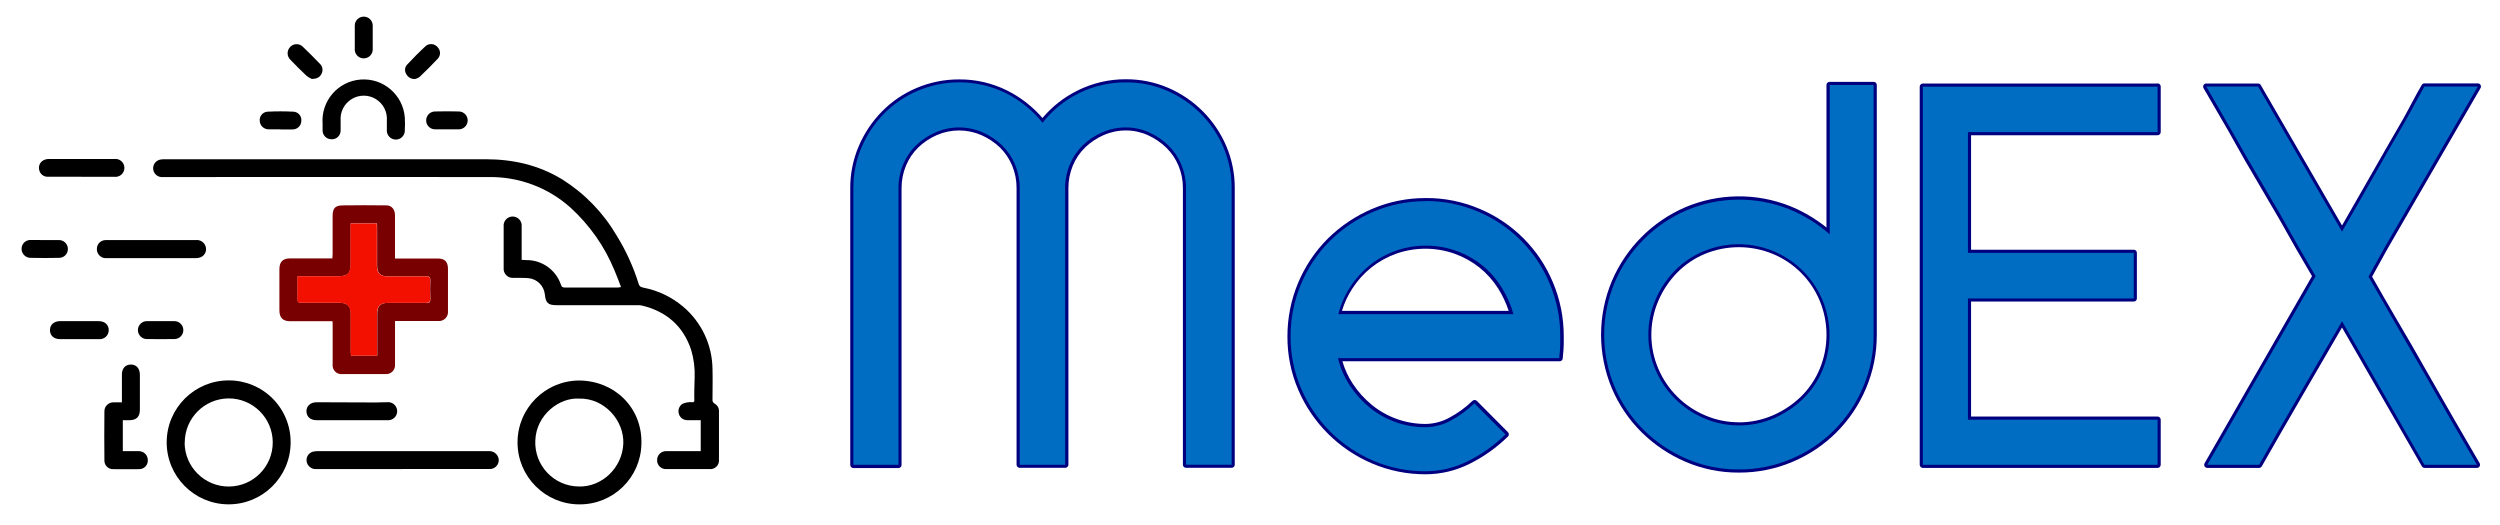
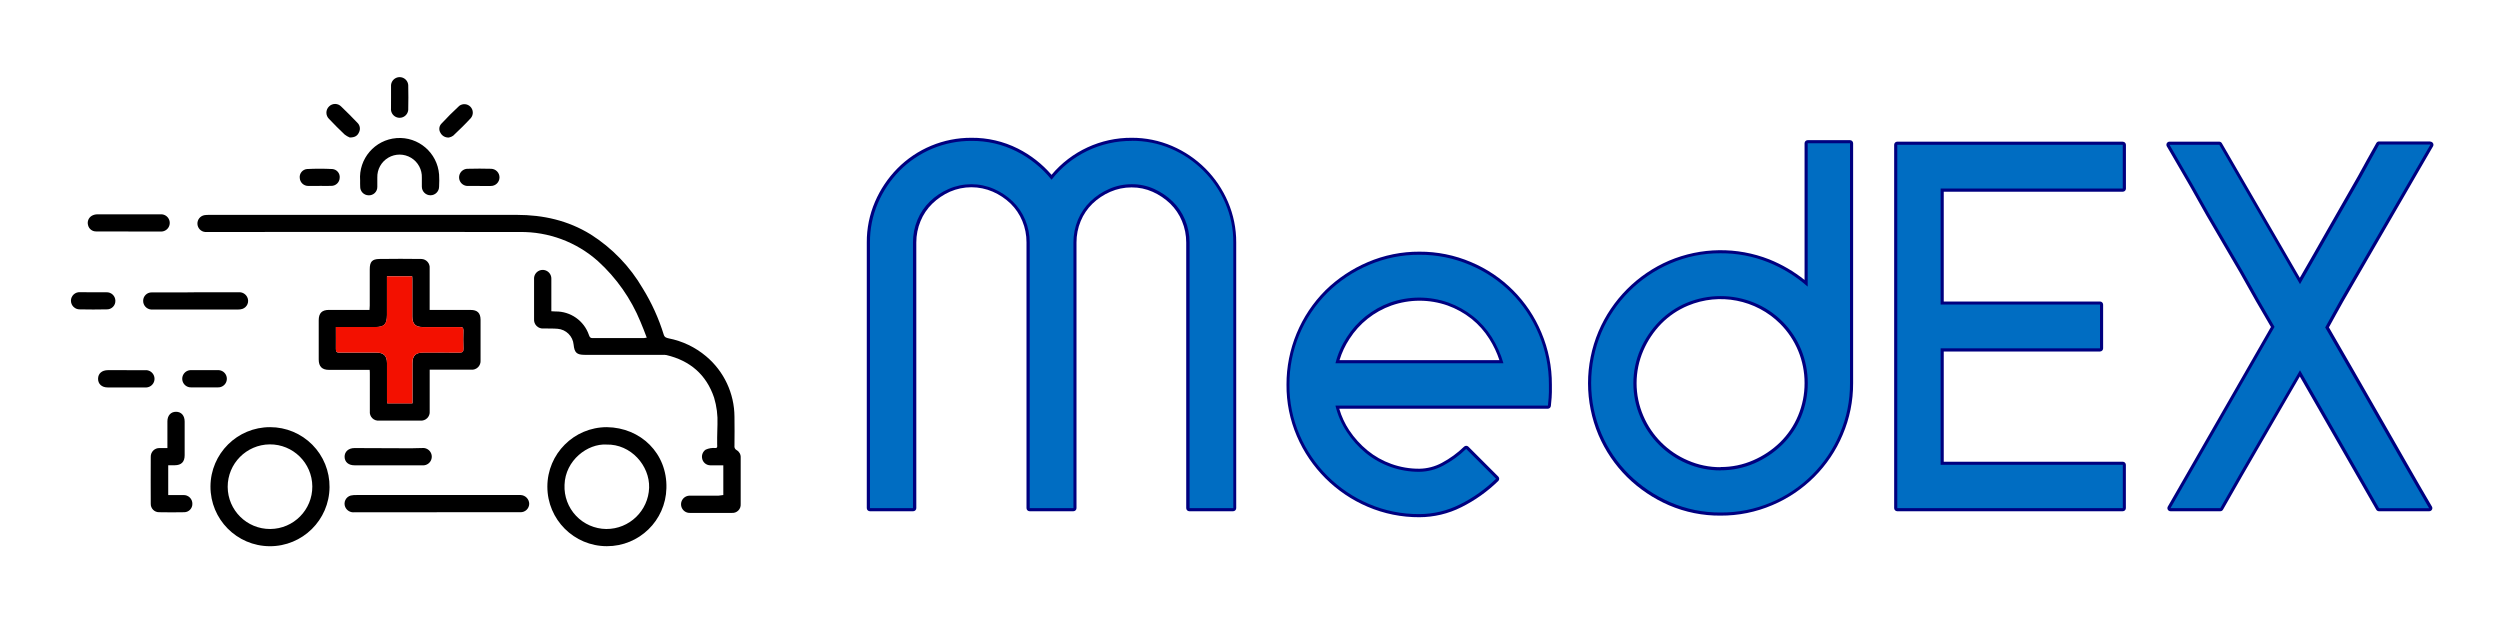
- <svg xmlns="http://www.w3.org/2000/svg" viewBox="0 0 800 168">
+ <svg xmlns="http://www.w3.org/2000/svg" viewBox="0 0 800 200.15">
  <defs>
-     <style>.cls-1{fill:#780000;}.cls-2{fill:#f31000;}.cls-3{fill:#006dc2;}.cls-4{fill:#00007f;}</style>
+     <style>.cls-1{fill:#f31000;}.cls-2{fill:#006dc2;}.cls-3{fill:#00007f;}</style>
  </defs>
  <g id="vehicle">
-     <path d="M224.23,144.36v-9.9c-1.47,0-2.91,0-4.36,0a2.78,2.78,0,0,1-2.72-2.42,2.85,2.85,0,0,1,1.19-2.79,6.42,6.42,0,0,1,3.27-.54c.78,0,.56-.71.56-1.24q0-1.09,0-2.19c0-1.5.1-3,.12-4.49a27.32,27.32,0,0,0-1.13-8.86c-2.59-7.7-8-12.33-15.88-14.19a6.48,6.48,0,0,0-1.46-.08H178.07c-2.65,0-3.44-.73-3.71-3.4A5.85,5.85,0,0,0,169,89c-1.54-.12-3.09-.06-4.64-.09a2.9,2.9,0,0,1-3.19-3.18q0-6.65,0-13.31a2.89,2.89,0,1,1,5.76,0c0,3.09,0,6.18,0,9.28v1.45c.53,0,1,.07,1.4.08A11.57,11.57,0,0,1,179.46,91c.21.56.35,1,1.13,1,5.74,0,11.48,0,17.22,0a8,8,0,0,0,.92-.14c-.71-1.84-1.33-3.58-2.07-5.28a55.9,55.9,0,0,0-14.19-20.22,38.3,38.3,0,0,0-26.06-9.7q-51.68-.06-103.35,0a14.17,14.17,0,0,1-1.46,0,2.83,2.83,0,0,1-.24-5.61,8.88,8.88,0,0,1,1.46-.09q51.31,0,102.61,0c8.79,0,17,1.87,24.57,6.5a52.76,52.76,0,0,1,17.38,18,67.24,67.24,0,0,1,7,15.4c.27.91.9,1.06,1.61,1.21a27.79,27.79,0,0,1,12.54,6A26.45,26.45,0,0,1,228,118.07c.09,3.21,0,6.43,0,9.65a1.42,1.42,0,0,0,.74,1.49,2.63,2.63,0,0,1,1.33,2.45c0,5.17,0,10.34,0,15.51a2.75,2.75,0,0,1-3,2.94q-6.9,0-13.8,0a2.81,2.81,0,0,1-3-2.87,2.84,2.84,0,0,1,3-2.87c3.13,0,6.27,0,9.4,0Z" />
-     <path class="cls-1" d="M143.35,86c0,4.52,0,9,0,13.55a2.89,2.89,0,0,1-3.2,3.17H126.41v3c0,3.63,0,7.26,0,10.88a2.86,2.86,0,0,1-3.11,3.11q-6.84,0-13.69,0a2.82,2.82,0,0,1-3.16-3.15c0-4.12,0-8.22,0-12.34,0-.44,0-.86-.06-1.43H92.84c-2.33,0-3.43-1.13-3.43-3.46V86.14c0-2.35,1.08-3.45,3.41-3.45,4,0,8,0,12,0h1.54c0-.58.08-1,.08-1.43q0-6.08,0-12.1c0-2.5.76-3.4,3.2-3.44,4.7-.07,9.37-.06,14.05,0,1.62,0,2.71,1.32,2.71,3.15q0,6.11,0,12.22v1.64h1.66c4,0,8,0,12,0C142.28,82.69,143.33,83.72,143.35,86Zm-7,11c1.11,0,1.39-.34,1.36-1.39-.08-2-.08-4,0-6,0-1-.33-1.17-1.21-1.17-4.12,0-8.22,0-12.34,0-2.47,0-3.48-1-3.48-3.51,0-4,0-8,0-12,0-.48,0-.94-.05-1.44h-8.4V84.39c0,3.09-.9,4-4,4h-13c0,2.44,0,4.89,0,7.35,0,.91.29,1.16,1.18,1.16,4.1,0,8.23,0,12.33,0,2.42,0,3.51,1.09,3.51,3.5v12.09c0,.42.06.86.08,1.32h8.39V100.43c0-2.5,1-3.53,3.57-3.53C128.24,96.9,132.28,96.87,136.31,96.92Z" />
-     <path class="cls-2" d="M137.67,95.53c0,1-.25,1.41-1.36,1.39-4,0-8.07,0-12.1,0-2.54,0-3.57,1-3.57,3.53v13.38h-8.39c0-.46-.08-.9-.08-1.32V100.4c0-2.41-1.09-3.5-3.51-3.5-4.1,0-8.23,0-12.33,0-.89,0-1.2-.25-1.18-1.16.06-2.46,0-4.91,0-7.35h13c3.07,0,4-.93,4-4V71.5h8.4c0,.5.05,1,.05,1.44,0,4,0,8,0,12,0,2.46,1,3.49,3.48,3.51,4.12,0,8.22,0,12.34,0,.88,0,1.24.21,1.21,1.17C137.59,91.54,137.59,93.54,137.67,95.53Z" />
-     <path d="M185.43,161.4a19.82,19.82,0,1,1,0-39.64c11.28.14,20.18,8.73,19.82,20.34A19.72,19.72,0,0,1,185.43,161.4Zm-.13-33.85c-6.27-.39-13.72,5.16-14,13.42a14.06,14.06,0,0,0,13.87,14.71c7.51.23,14-6.07,14.29-13.75C199.74,134.59,193.41,127.33,185.3,127.55Z" />
-     <path d="M93,141.73a19.83,19.83,0,1,1-19.76-20A19.73,19.73,0,0,1,93,141.73Zm-33.92-.07a14.1,14.1,0,1,0,14-14.17A14.13,14.13,0,0,0,59.12,141.66Z" />
-     <path d="M128.77,150.11q-13.74,0-27.47,0a3,3,0,0,1-3-1.79,2.81,2.81,0,0,1,1.84-3.79,7.83,7.83,0,0,1,1.94-.17h53.84c.28,0,.57,0,.85,0a3,3,0,0,1,2.84,2.95,2.87,2.87,0,0,1-3,2.78c-3.42,0-6.84,0-10.25,0H128.77Z" />
-     <path d="M39.3,144.37c1.7,0,3.36,0,5,0a2.86,2.86,0,0,1,3,3,2.74,2.74,0,0,1-2.7,2.76c-2.8.06-5.61,0-8.42,0a2.72,2.72,0,0,1-2.77-2.83c-.06-5.21-.05-10.42,0-15.62a2.85,2.85,0,0,1,3-2.93c.8,0,1.61,0,2.6,0V127.3c0-2.49,0-5,0-7.45,0-2,1.14-3.21,2.9-3.2s2.84,1.28,2.85,3.25c0,3.75,0,7.49,0,11.24,0,2.21-1.1,3.3-3.29,3.32H39.3Z" />
-     <path d="M103.23,39.61a13.19,13.19,0,1,1,26.31-2c.09,1.34.07,2.69,0,4a2.88,2.88,0,1,1-5.75,0c0-1,0-2,0-2.93A7.42,7.42,0,1,0,109,38.6c0,1.06,0,2.12,0,3.18A2.77,2.77,0,0,1,106,44.56a2.81,2.81,0,0,1-2.77-3C103.21,40.92,103.23,40.23,103.23,39.61Z" />
-     <path d="M48.43,76.82c4.76,0,9.52,0,14.27,0a2.92,2.92,0,0,1,2.91,1.59,2.8,2.8,0,0,1-1.63,4,5,5,0,0,1-1.44.2q-14,0-27.94,0c-.32,0-.65,0-1,0A2.88,2.88,0,0,1,31,79.59a2.8,2.8,0,0,1,2.84-2.76c3.58,0,7.16,0,10.74,0Z" />
-     <path d="M112.59,134.47H101.36c-2,0-3.26-1.1-3.3-2.81s1.27-2.95,3.3-2.94c6.3,0,12.6.05,18.9.07,1.22,0,2.44-.1,3.65-.08a2.89,2.89,0,1,1,0,5.75C120.15,134.48,116.37,134.47,112.59,134.47Z" />
-     <path d="M26,56.56c-3.58,0-7.16,0-10.73,0a2.69,2.69,0,0,1-2.69-2.06,2.73,2.73,0,0,1,1.23-3.16,3.89,3.89,0,0,1,1.73-.47q10.54,0,21.1,0a2.87,2.87,0,1,1,0,5.71c-3.54,0-7.07,0-10.61,0Z" />
-     <path d="M25.5,102.77h6.11c1.94,0,3.21,1.18,3.19,2.92a2.88,2.88,0,0,1-3.16,2.83q-6.23,0-12.46,0c-2,0-3.22-1.2-3.19-2.93s1.29-2.82,3.29-2.83,4.15,0,6.22,0Z" />
-     <path d="M51.47,102.76c1.43,0,2.85,0,4.28,0a2.87,2.87,0,1,1,.09,5.74c-3,.06-6,0-8.92,0a2.87,2.87,0,1,1,.16-5.74c1.46,0,2.93,0,4.39,0Z" />
-     <path d="M14.32,76.82c1.47,0,2.93,0,4.4,0a2.85,2.85,0,0,1,3,2.75,2.81,2.81,0,0,1-2.92,2.94c-3,.07-5.94.07-8.9,0a2.88,2.88,0,0,1-3-2.9,2.83,2.83,0,0,1,3-2.82C11.4,76.8,12.86,76.82,14.32,76.82Z" />
-     <path d="M113.53,11.84c0-1.22,0-2.43,0-3.65a2.87,2.87,0,1,1,5.74,0c0,2.47,0,4.95,0,7.42a2.88,2.88,0,1,1-5.74-.09C113.51,14.28,113.53,13.06,113.53,11.84Z" />
-     <path d="M99.78,25.26a6.92,6.92,0,0,1-1.69-1c-1.77-1.66-3.48-3.39-5.17-5.14a2.89,2.89,0,0,1,0-4.16,2.82,2.82,0,0,1,4.05.06c1.85,1.76,3.65,3.58,5.42,5.42a2.68,2.68,0,0,1,.51,3.16C102.35,24.7,101.45,25.24,99.78,25.26Z" />
-     <path d="M143.07,41.39c-1.26,0-2.52,0-3.78,0a2.86,2.86,0,1,1-.12-5.72c2.56-.07,5.13-.07,7.69,0a2.86,2.86,0,1,1-.12,5.72c-1.22,0-2.44,0-3.67,0Z" />
-     <path d="M89.73,41.39c-1.26,0-2.52,0-3.78,0a2.83,2.83,0,0,1-2.83-2.65,2.68,2.68,0,0,1,2.44-3c2.79-.14,5.61-.15,8.41,0a2.67,2.67,0,0,1,2.45,3,2.77,2.77,0,0,1-2.78,2.68c-1.3,0-2.61,0-3.91,0Z" />
-     <path d="M132.84,25.27A2.92,2.92,0,0,1,130,23.7a2.48,2.48,0,0,1,.26-3c1.93-2.07,3.93-4.1,6-6a2.68,2.68,0,0,1,3.74.36,2.66,2.66,0,0,1,.15,3.66c-1.9,2.05-3.91,4-5.93,5.94A3.73,3.73,0,0,1,132.84,25.27Z" />
+     <path d="M231.46,158.41V148.9c-1.4,0-2.79,0-4.18,0a2.68,2.68,0,0,1-2.62-2.33,2.74,2.74,0,0,1,1.15-2.68,6.13,6.13,0,0,1,3.14-.52c.75,0,.54-.67.54-1.19,0-.7,0-1.4,0-2.1,0-1.44.09-2.88.1-4.31a25.82,25.82,0,0,0-1.08-8.52c-2.49-7.39-7.71-11.84-15.25-13.63a6.54,6.54,0,0,0-1.4-.07H187.13c-2.56,0-3.31-.69-3.57-3.25a5.6,5.6,0,0,0-5.14-5.09c-1.48-.12-3-.07-4.45-.1a2.79,2.79,0,0,1-3.07-3q0-6.39,0-12.78a2.77,2.77,0,1,1,5.53-.05c0,3,0,6,0,8.92v1.4c.5,0,.92.06,1.33.07a11.13,11.13,0,0,1,10.69,7.51c.2.53.34,1,1.08,1,5.52,0,11,0,16.55,0a6.86,6.86,0,0,0,.88-.13c-.69-1.77-1.28-3.44-2-5.07a53.77,53.77,0,0,0-13.62-19.42,36.85,36.85,0,0,0-25-9.32q-49.64-.06-99.27,0c-.47,0-.94,0-1.41,0a2.72,2.72,0,0,1-.23-5.39,9.4,9.4,0,0,1,1.4-.09q49.29,0,98.57,0c8.44,0,16.37,1.79,23.6,6.24a50.64,50.64,0,0,1,16.69,17.31,64,64,0,0,1,6.71,14.79c.27.88.87,1,1.55,1.17a26.51,26.51,0,0,1,12,5.74,25.42,25.42,0,0,1,9.08,19.34c.08,3.09,0,6.18,0,9.27a1.34,1.34,0,0,0,.71,1.43,2.55,2.55,0,0,1,1.28,2.36c0,5,0,9.93,0,14.9a2.64,2.64,0,0,1-2.9,2.82q-6.63,0-13.26,0a2.76,2.76,0,1,1,0-5.51c3,0,6,0,9,0Z" />
+     <path d="M153.78,102.3c0,4.34,0,8.69,0,13a2.78,2.78,0,0,1-3.08,3H137.5v2.84c0,3.48,0,7,0,10.45a2.74,2.74,0,0,1-3,3H121.35a2.71,2.71,0,0,1-3-3c0-4,0-7.9,0-11.86,0-.42,0-.82-.06-1.37h-13c-2.24,0-3.3-1.08-3.3-3.32V102.48c0-2.25,1-3.31,3.28-3.31,3.83,0,7.66,0,11.49,0h1.48c0-.55.08-1,.08-1.38,0-3.89,0-7.75,0-11.62,0-2.4.73-3.26,3.08-3.3,4.51-.07,9-.06,13.49,0a2.73,2.73,0,0,1,2.6,3c0,3.9,0,7.82,0,11.73v1.58h1.59c3.83,0,7.66,0,11.5,0C152.75,99.17,153.76,100.16,153.78,102.3ZM147,112.84c1.06,0,1.34-.33,1.3-1.34-.07-1.9-.07-3.83,0-5.74,0-.91-.31-1.11-1.15-1.11-4,0-7.9,0-11.86,0-2.37,0-3.34-1-3.34-3.37,0-3.83,0-7.66,0-11.49,0-.46,0-.9-.05-1.38h-8.07V100.8c0,3-.86,3.86-3.81,3.86H107.49c0,2.35,0,4.7,0,7.06,0,.88.28,1.12,1.14,1.12,3.94,0,7.9,0,11.84,0,2.33,0,3.37,1.05,3.37,3.36V127.8c0,.4.06.82.08,1.26H132V116.21c0-2.4,1-3.39,3.43-3.39C139.26,112.82,143.14,112.78,147,112.84Z" />
+     <path class="cls-1" d="M148.31,111.5c0,1-.24,1.36-1.3,1.34-3.87-.06-7.75,0-11.62,0-2.44,0-3.43,1-3.43,3.39v12.85H123.9c0-.44-.08-.86-.08-1.26V116.18c0-2.31-1-3.36-3.37-3.36-3.94,0-7.9,0-11.84,0-.86,0-1.16-.24-1.14-1.12.06-2.36,0-4.71,0-7.06H120c2.95,0,3.81-.89,3.81-3.86V88.42h8.07c0,.48.05.92.05,1.38,0,3.83,0,7.66,0,11.49,0,2.37,1,3.36,3.34,3.37,4,0,7.9,0,11.86,0,.84,0,1.19.2,1.15,1.11C148.24,107.67,148.24,109.6,148.31,111.5Z" />
+     <path d="M194.2,174.78a19,19,0,1,1,0-38.09c10.84.14,19.38,8.4,19.05,19.55A19,19,0,0,1,194.2,174.78Zm-.13-32.52c-6-.37-13.18,5-13.42,12.89A13.51,13.51,0,0,0,194,169.28a13.67,13.67,0,0,0,13.72-13.21C207.94,149,201.86,142.05,194.07,142.26Z" />
+     <path d="M105.45,155.88a19.05,19.05,0,1,1-19-19.19A19,19,0,0,1,105.45,155.88Zm-32.59-.07A13.54,13.54,0,1,0,86.29,142.2,13.58,13.58,0,0,0,72.86,155.81Z" />
+     <path d="M139.76,163.93q-13.18,0-26.38,0a2.85,2.85,0,0,1-2.92-1.72,2.7,2.7,0,0,1,1.77-3.64,7.67,7.67,0,0,1,1.86-.16h51.72c.27,0,.54,0,.82,0a2.86,2.86,0,0,1,2.72,2.83,2.74,2.74,0,0,1-2.85,2.67c-3.28,0-6.56,0-9.85,0H139.76Z" />
+     <path d="M53.83,158.42c1.63,0,3.22,0,4.81,0a2.76,2.76,0,0,1,2.92,2.84A2.63,2.63,0,0,1,59,163.91q-4,.08-8.09,0a2.63,2.63,0,0,1-2.67-2.72c-.05-5,0-10,0-15a2.73,2.73,0,0,1,2.84-2.81c.77,0,1.55,0,2.49,0V142c0-2.39,0-4.77,0-7.16,0-1.89,1.1-3.08,2.78-3.07s2.74,1.23,2.74,3.13c0,3.59,0,7.19,0,10.78,0,2.13-1.06,3.18-3.16,3.2H53.83Z" />
+     <path d="M115.24,57.79a12.67,12.67,0,1,1,25.27-1.93c.08,1.28.07,2.58,0,3.87a2.76,2.76,0,1,1-5.52,0c0-.94,0-1.88,0-2.82a7.13,7.13,0,1,0-14.25-.09c0,1,0,2,0,3a2.66,2.66,0,0,1-2.81,2.68,2.72,2.72,0,0,1-2.67-2.84C115.22,59.05,115.24,58.38,115.24,57.79Z" />
+     <path d="M62.6,93.53c4.57,0,9.14,0,13.71,0a2.8,2.8,0,0,1,2.79,1.53,2.69,2.69,0,0,1-1.57,3.8,4.6,4.6,0,0,1-1.38.19H49.31c-.31,0-.62,0-.93,0a2.77,2.77,0,0,1-2.57-2.83,2.69,2.69,0,0,1,2.73-2.65c3.43,0,6.87,0,10.31,0Z" />
+     <path d="M124.22,148.9H113.44c-1.91,0-3.13-1.05-3.17-2.69s1.22-2.83,3.17-2.83c6,0,12.11.05,18.16.07,1.17,0,2.34-.09,3.5-.08a2.78,2.78,0,1,1,0,5.53Z" />
+     <path d="M41.07,74.06c-3.44,0-6.87,0-10.31,0a2.59,2.59,0,0,1-2.58-2,2.64,2.64,0,0,1,1.18-3A3.58,3.58,0,0,1,31,68.59q10.14,0,20.27,0a2.76,2.76,0,1,1,0,5.49c-3.4,0-6.79,0-10.19,0Z" />
+     <path d="M40.58,118.46h5.86a2.77,2.77,0,1,1,0,5.52q-6,0-12,0c-1.89,0-3.09-1.15-3.06-2.81s1.24-2.71,3.15-2.72,4,0,6,0Z" />
+     <path d="M65.52,118.45c1.37,0,2.74,0,4.11,0a2.76,2.76,0,1,1,.08,5.51c-2.85,0-5.71,0-8.56,0a2.76,2.76,0,1,1,.15-5.51c1.4,0,2.81,0,4.22,0Z" />
+     <path d="M29.84,93.53c1.4,0,2.81,0,4.22,0a2.74,2.74,0,0,1,2.86,2.65A2.69,2.69,0,0,1,34.12,99c-2.85.06-5.71.06-8.56,0a2.78,2.78,0,0,1-2.86-2.79,2.74,2.74,0,0,1,2.92-2.71C27,93.51,28.43,93.53,29.84,93.53Z" />
+     <path d="M125.13,31.11c0-1.17,0-2.34,0-3.5a2.76,2.76,0,1,1,5.51,0q.08,3.56,0,7.13a2.77,2.77,0,1,1-5.52-.09C125.11,33.45,125.13,32.28,125.13,31.11Z" />
+     <path d="M111.92,44a6.92,6.92,0,0,1-1.62-.94c-1.7-1.6-3.35-3.26-5-5a2.77,2.77,0,0,1,0-4,2.72,2.72,0,0,1,3.9.05q2.66,2.55,5.2,5.21a2.58,2.58,0,0,1,.49,3C114.39,43.47,113.53,44,111.92,44Z" />
+     <path d="M153.51,59.5c-1.21,0-2.43,0-3.64,0a2.75,2.75,0,1,1-.11-5.49c2.46-.07,4.93-.07,7.39,0a2.75,2.75,0,1,1-.12,5.5c-1.17,0-2.35,0-3.52,0Z" />
+     <path d="M102.27,59.5c-1.21,0-2.43,0-3.64,0a2.71,2.71,0,0,1-2.71-2.55,2.57,2.57,0,0,1,2.34-2.86c2.69-.14,5.39-.14,8.08,0a2.57,2.57,0,0,1,2.36,2.85A2.66,2.66,0,0,1,106,59.48c-1.25.05-2.5,0-3.75,0Z" />
+     <path d="M143.68,44a2.8,2.8,0,0,1-2.74-1.51,2.38,2.38,0,0,1,.25-2.85c1.86-2,3.77-3.93,5.78-5.77a2.71,2.71,0,0,1,3.74,3.86c-1.82,2-3.75,3.85-5.7,5.7A3.44,3.44,0,0,1,143.68,44Z" />
  </g>
  <g id="text">
-     <path class="cls-3" d="M379.53,149.23a.5.5,0,0,1-.5-.5V60.18a19,19,0,0,0-1.45-7.35,18.06,18.06,0,0,0-4-6,21.29,21.29,0,0,0-6-4,17.53,17.53,0,0,0-7.26-1.53A18,18,0,0,0,353,42.82a20.64,20.64,0,0,0-6.07,4,17.83,17.83,0,0,0-4,6,18.87,18.87,0,0,0-1.46,7.35v88.55a.5.5,0,0,1-.5.5H326.3a.51.51,0,0,1-.5-.5V60.18a19,19,0,0,0-1.45-7.35,18,18,0,0,0-4-6,20.91,20.91,0,0,0-6.08-4,18.32,18.32,0,0,0-14.68,0,20.64,20.64,0,0,0-6.07,4,17.69,17.69,0,0,0-4,6A18.87,18.87,0,0,0,288,60.18v88.55a.5.5,0,0,1-.5.5H273.08a.5.5,0,0,1-.5-.5V60.18a33.28,33.28,0,0,1,2.69-13.3A35.51,35.51,0,0,1,282.59,36a34.42,34.42,0,0,1,39.54-6.57,35.92,35.92,0,0,1,11.46,9.1,34.13,34.13,0,0,1,26.7-12.63,33.32,33.32,0,0,1,13.3,2.69,35,35,0,0,1,18.34,18.33,33.49,33.49,0,0,1,2.69,13.3v88.55a.5.5,0,0,1-.5.5Z" />
-     <path class="cls-4" d="M360.29,26.36A32.6,32.6,0,0,1,373.39,29a34.47,34.47,0,0,1,18.08,18.07,32.81,32.81,0,0,1,2.65,13.1v88.55H379.53V60.18A19.43,19.43,0,0,0,378,52.64a18.36,18.36,0,0,0-4.15-6.14,21.5,21.5,0,0,0-6.13-4.14,17.94,17.94,0,0,0-7.47-1.58,18.47,18.47,0,0,0-7.54,1.58,21.13,21.13,0,0,0-6.22,4.14,18.19,18.19,0,0,0-4.14,6.14,19.26,19.26,0,0,0-1.5,7.54v88.55H326.3V60.18a19.43,19.43,0,0,0-1.49-7.54,18.21,18.21,0,0,0-4.15-6.14,21.08,21.08,0,0,0-6.21-4.14,18.8,18.8,0,0,0-15.09,0,21.13,21.13,0,0,0-6.22,4.14A18.36,18.36,0,0,0,289,52.64a19.43,19.43,0,0,0-1.49,7.54v88.55H273.08V60.18a32.63,32.63,0,0,1,2.65-13.1,35,35,0,0,1,7.21-10.77,33.93,33.93,0,0,1,39-6.47,35.4,35.4,0,0,1,11.69,9.45,33.61,33.61,0,0,1,26.69-12.93m0-1A34.25,34.25,0,0,0,344.76,29a34.63,34.63,0,0,0-11.17,8.76A36.68,36.68,0,0,0,322.36,29a33.94,33.94,0,0,0-15.46-3.59,34.48,34.48,0,0,0-13.57,2.73,34.11,34.11,0,0,0-11.1,7.52,36.1,36.1,0,0,0-7.42,11.08,33.81,33.81,0,0,0-2.73,13.49v88.55a1,1,0,0,0,1,1H287.5a1,1,0,0,0,1-1V60.18A18.39,18.39,0,0,1,289.92,53a17.23,17.23,0,0,1,3.92-5.81,20.18,20.18,0,0,1,5.92-3.95,17.85,17.85,0,0,1,14.28,0A20.36,20.36,0,0,1,320,47.22,17.53,17.53,0,0,1,323.89,53a18.38,18.38,0,0,1,1.41,7.15v88.55a1,1,0,0,0,1,1h14.59a1,1,0,0,0,1-1V60.18A18.39,18.39,0,0,1,343.31,53a17.28,17.28,0,0,1,3.92-5.81,20.31,20.31,0,0,1,5.92-3.95,17.54,17.54,0,0,1,7.14-1.49,16.88,16.88,0,0,1,7,1.49,20.69,20.69,0,0,1,5.86,3.95A17.35,17.35,0,0,1,377.11,53a18.39,18.39,0,0,1,1.42,7.15v88.55a1,1,0,0,0,1,1h14.59a1,1,0,0,0,1-1V60.18a33.88,33.88,0,0,0-2.73-13.49,35.43,35.43,0,0,0-18.6-18.6,34,34,0,0,0-13.5-2.73Z" />
-     <path class="cls-3" d="M456.13,151.22a42.83,42.83,0,0,1-17-3.44,44.25,44.25,0,0,1-23.3-23.23,42,42,0,0,1-3.44-16.94,43.67,43.67,0,0,1,12.83-31,45.31,45.31,0,0,1,13.91-9.3,43.87,43.87,0,0,1,34.06,0A43.22,43.22,0,0,1,496.31,90.5a43.32,43.32,0,0,1,3.43,17.11v2.48c0,.91-.1,2.39-.33,4.53a.5.5,0,0,1-.5.45H428.75a26.72,26.72,0,0,0,3.59,8,31.22,31.22,0,0,0,6.2,6.86,27.48,27.48,0,0,0,8.06,4.55,27.86,27.86,0,0,0,9.53,1.63,16.59,16.59,0,0,0,7.73-2,33.67,33.67,0,0,0,7.52-5.47.45.45,0,0,1,.34-.14.5.5,0,0,1,.35.14l9.95,10a.49.49,0,0,1,.15.36.51.51,0,0,1-.15.35,47.87,47.87,0,0,1-12.15,8.63A30.85,30.85,0,0,1,456.13,151.22ZM483.49,100A33.43,33.43,0,0,0,479.84,92a27.46,27.46,0,0,0-6.11-6.84,28.74,28.74,0,0,0-8.07-4.48,28.67,28.67,0,0,0-19.06,0A28.33,28.33,0,0,0,432.34,92a28.35,28.35,0,0,0-3.58,7.94Z" />
-     <path class="cls-4" d="M456.13,64.33A41.94,41.94,0,0,1,473,67.73a42.75,42.75,0,0,1,22.89,23,42.75,42.75,0,0,1,3.39,16.92v2.48c0,.89-.11,2.38-.33,4.48h-70.8a27.26,27.26,0,0,0,3.81,8.79,31.48,31.48,0,0,0,6.31,7,27.73,27.73,0,0,0,8.2,4.64,28.08,28.08,0,0,0,9.7,1.66,17,17,0,0,0,8-2.07,33.28,33.28,0,0,0,7.63-5.55l9.95,9.94a47.21,47.21,0,0,1-12,8.54,30.15,30.15,0,0,1-13.52,3.24,42.12,42.12,0,0,1-16.83-3.4,43.76,43.76,0,0,1-23-23,41.31,41.31,0,0,1-3.4-16.74,43.13,43.13,0,0,1,12.68-30.68,44.52,44.52,0,0,1,13.76-9.2,41.94,41.94,0,0,1,16.83-3.4m-28,36.15h56.05a33.61,33.61,0,0,0-3.9-8.71,27.88,27.88,0,0,0-6.22-7,28.72,28.72,0,0,0-8.21-4.56,29.17,29.17,0,0,0-19.4,0,28.66,28.66,0,0,0-8.2,4.56,29,29,0,0,0-6.31,7,28.53,28.53,0,0,0-3.81,8.71m28-37.15a43.19,43.19,0,0,0-17.22,3.48,45.63,45.63,0,0,0-14.07,9.41,44.12,44.12,0,0,0-13,31.39,42.56,42.56,0,0,0,3.48,17.14,44.72,44.72,0,0,0,23.57,23.49,43.19,43.19,0,0,0,17.22,3.48,31.36,31.36,0,0,0,14-3.34,48.3,48.3,0,0,0,12.27-8.72,1,1,0,0,0,.31-.71,1,1,0,0,0-.29-.71l-9.95-10a1,1,0,0,0-.71-.29,1,1,0,0,0-.69.27,32.56,32.56,0,0,1-7.4,5.39,16.15,16.15,0,0,1-7.5,2,27.11,27.11,0,0,1-17.27-6.07,30.44,30.44,0,0,1-6.1-6.75,26.2,26.2,0,0,1-3.35-7.23h69.5a1,1,0,0,0,1-.9c.22-2.15.33-3.65.33-4.58v-2.48a44,44,0,0,0-3.47-17.31,43.72,43.72,0,0,0-23.41-23.49,43.27,43.27,0,0,0-17.23-3.48ZM429.42,99.48a27.78,27.78,0,0,1,3.34-7.16,27.72,27.72,0,0,1,14-11.13,28.15,28.15,0,0,1,18.71,0,28.13,28.13,0,0,1,7.93,4.4,27.37,27.37,0,0,1,6,6.71,32.72,32.72,0,0,1,3.38,7.18Z" />
-     <path class="cls-3" d="M556.45,150.72a42.24,42.24,0,0,1-17-3.44A45.39,45.39,0,0,1,525.67,138a43.26,43.26,0,0,1-9.39-13.83,43.87,43.87,0,0,1,0-34.06A44.25,44.25,0,0,1,539.5,66.77a43.73,43.73,0,0,1,33-.42,46.18,46.18,0,0,1,12.5,7.5V27.19a.5.5,0,0,1,.5-.5h14.09a.5.5,0,0,1,.5.5v79.92a42.63,42.63,0,0,1-3.44,17,43.48,43.48,0,0,1-23.14,23.14A42.83,42.83,0,0,1,556.45,150.72Zm0-72.13a28.34,28.34,0,0,0-11.08,2.2,27.61,27.61,0,0,0-9,6.11A30.3,30.3,0,0,0,530.21,96a28,28,0,0,0,0,22.15,28.8,28.8,0,0,0,15.17,15.17,28,28,0,0,0,22.15,0,30.49,30.49,0,0,0,9.13-6.12,27.46,27.46,0,0,0,6.11-9,29,29,0,0,0,0-22.16,28.26,28.26,0,0,0-15.24-15.24A28.34,28.34,0,0,0,556.45,78.59Z" />
-     <path class="cls-4" d="M599.56,27.19v79.92a41.94,41.94,0,0,1-3.4,16.83,42.9,42.9,0,0,1-22.88,22.88,42.12,42.12,0,0,1-16.83,3.4,41.56,41.56,0,0,1-16.75-3.4,44.69,44.69,0,0,1-13.68-9.2,42.8,42.8,0,0,1-9.28-13.68,43.35,43.35,0,0,1,0-33.66,43.76,43.76,0,0,1,23-23,43.2,43.2,0,0,1,32.59-.41,45.64,45.64,0,0,1,13.18,8.12V27.19h14.09M556.45,136.13a27.82,27.82,0,0,0,11.28-2.33,30.77,30.77,0,0,0,9.28-6.21,27.8,27.8,0,0,0,6.22-9.21,29.09,29.09,0,0,0-38.05-38A27.8,27.8,0,0,0,536,86.55a30.79,30.79,0,0,0-6.22,9.28,28.56,28.56,0,0,0,0,22.55,29.15,29.15,0,0,0,15.43,15.42,27.74,27.74,0,0,0,11.27,2.33M599.56,26.19H585.47a1,1,0,0,0-1,1v45.6a46.85,46.85,0,0,0-11.81-6.9,44.2,44.2,0,0,0-33.35.42,44.81,44.81,0,0,0-23.49,23.57,44.39,44.39,0,0,0,0,34.46,44.1,44.1,0,0,0,9.5,14,45.86,45.86,0,0,0,14,9.41,42.63,42.63,0,0,0,17.14,3.48,43.27,43.27,0,0,0,17.23-3.48,43.89,43.89,0,0,0,23.4-23.4,43.27,43.27,0,0,0,3.48-17.23V27.19a1,1,0,0,0-1-1ZM556.45,135.13a27,27,0,0,1-10.87-2.24A28.22,28.22,0,0,1,530.67,118a27.49,27.49,0,0,1,0-21.74,29.55,29.55,0,0,1,6-9,27,27,0,0,1,8.87-6,28.53,28.53,0,0,1,21.78,0,27.73,27.73,0,0,1,15,15,28.51,28.51,0,0,1,0,21.77,26.9,26.9,0,0,1-6,8.88,30,30,0,0,1-9,6,27.09,27.09,0,0,1-10.88,2.24Z" />
-     <path class="cls-3" d="M615.31,149.23a.51.51,0,0,1-.5-.5v-121a.51.51,0,0,1,.5-.5h75.12a.5.5,0,0,1,.5.5v14.6a.5.5,0,0,1-.5.5H630.24V80.41H682.8a.5.5,0,0,1,.5.5V95.5a.5.5,0,0,1-.5.5H630.24v37.8h60.19a.5.5,0,0,1,.5.5v14.43a.5.5,0,0,1-.5.5Z" />
-     <path class="cls-4" d="M690.43,27.68v14.6H629.74V80.91H682.8V95.5H629.74v38.8h60.69v14.43H615.31v-121h75.12m0-1H615.31a1,1,0,0,0-1,1v121a1,1,0,0,0,1,1h75.12a1,1,0,0,0,1-1V134.3a1,1,0,0,0-1-1H630.74V96.5H682.8a1,1,0,0,0,1-1V80.91a1,1,0,0,0-1-1H630.74V43.28h59.69a1,1,0,0,0,1-1V27.68a1,1,0,0,0-1-1Z" />
-     <path class="cls-3" d="M775.82,149.23a.52.52,0,0,1-.44-.25L749.45,103.8l-13,22.38c-4.45,7.65-8.86,15.31-13.1,22.79a.51.51,0,0,1-.44.26H706.34a.52.52,0,0,1-.43-.25.5.5,0,0,1,0-.5l34.51-60.11q-1.26-2.19-2.5-4.3t-2.66-4.57c-3.53-6.39-7.21-12.8-10.94-19.06s-7.45-12.74-11-19.08l-7.79-13.42a.52.52,0,0,1,0-.51.5.5,0,0,1,.43-.25h16.58a.52.52,0,0,1,.44.25l26.42,45.68q4.77-8.25,9.68-16.9,5.14-9,10.12-17.67c.9-1.57,1.93-3.43,3.06-5.54s2.15-3.95,3.07-5.56a.51.51,0,0,1,.44-.26H792.9a.5.5,0,0,1,.43.25.5.5,0,0,1,0,.5L763.48,79.5c-1,1.76-1.84,3.31-2.56,4.63s-1.5,2.74-2.44,4.4q3.93,6.85,8.32,14.43c2.87,4.94,5.88,10.18,9,15.59q4.47,7.88,8.87,15.5T793,148.47a.52.52,0,0,1,0,.51.52.52,0,0,1-.44.25Z" />
-     <path class="cls-4" d="M792.9,27.68,763.05,79.25c-1,1.77-1.85,3.32-2.57,4.64s-1.57,2.88-2.57,4.65q4,7,8.46,14.67t9,15.59q4.48,7.88,8.87,15.5t8.37,14.43H775.82L749.45,102.8,736,125.93q-6.79,11.69-13.1,22.8H706.34L741,88.37c-.89-1.54-1.77-3.07-2.65-4.56s-1.77-3-2.66-4.56q-5.31-9.61-10.94-19.07t-11-19.07L706,27.68h16.58l26.86,46.43q5-8.61,10.12-17.66t10.11-17.66c.89-1.54,1.91-3.4,3.07-5.55s2.18-4,3.07-5.56H792.9m0-1H775.82a1,1,0,0,0-.87.51c-.91,1.59-2,3.47-3.08,5.57s-2.16,4-3,5.54C765.35,44.3,762,50.24,758.7,56c-3.16,5.56-6.27,11-9.25,16.15l-26-44.93a1,1,0,0,0-.87-.5H706a1,1,0,0,0-.86,1.51l7.79,13.43c3.5,6.34,7.18,12.76,10.95,19.08s7.4,12.64,10.93,19c.89,1.56,1.79,3.1,2.67,4.58l2.36,4.05-34.37,59.86a1,1,0,0,0,.86,1.5h16.58a1,1,0,0,0,.87-.51c4.25-7.49,8.66-15.16,13.1-22.79q6.35-10.92,12.56-21.63L775,149.23a1,1,0,0,0,.87.5h16.74a1,1,0,0,0,.87-1.51c-2.61-4.45-5.43-9.3-8.37-14.42-2.83-4.9-5.73-10-8.87-15.5-3-5.35-6.06-10.6-9-15.59s-5.56-9.62-8.17-14.18c.78-1.39,1.55-2.79,2.3-4.16s1.58-2.89,2.56-4.63l29.84-51.55a1,1,0,0,0-.86-1.51Z" />
+     <path class="cls-2" d="M380.64,163.1a.5.5,0,0,1-.5-.5v-85a18.07,18.07,0,0,0-1.4-7,17,17,0,0,0-3.86-5.73,20.3,20.3,0,0,0-5.76-3.89,16.8,16.8,0,0,0-7-1.46,17.34,17.34,0,0,0-7,1.46,20,20,0,0,0-5.83,3.89,17.21,17.21,0,0,0-3.87,5.73,18.24,18.24,0,0,0-1.39,7V162.6a.5.5,0,0,1-.5.5h-14a.5.5,0,0,1-.5-.5v-85a18.24,18.24,0,0,0-1.39-7,17.21,17.21,0,0,0-3.87-5.73,20,20,0,0,0-5.83-3.89,17.73,17.73,0,0,0-14.09,0A20,20,0,0,0,298,64.77a17,17,0,0,0-3.86,5.73,18.07,18.07,0,0,0-1.4,7V162.6a.5.5,0,0,1-.5.5H278.39a.5.5,0,0,1-.5-.5v-85a32.11,32.11,0,0,1,2.58-12.78,34.54,34.54,0,0,1,7-10.51,32.84,32.84,0,0,1,23.38-9.7A32.08,32.08,0,0,1,325.52,48a34.35,34.35,0,0,1,11,8.73,32.82,32.82,0,0,1,25.65-12.13,32,32,0,0,1,12.78,2.59,33.55,33.55,0,0,1,17.63,17.62,32.18,32.18,0,0,1,2.58,12.78V162.6a.5.5,0,0,1-.5.5Z" />
+     <path class="cls-3" d="M362.16,45.06a31.54,31.54,0,0,1,12.59,2.54A33.05,33.05,0,0,1,392.11,65a31.5,31.5,0,0,1,2.55,12.58V162.6h-14v-85a18.71,18.71,0,0,0-1.43-7.25,17.64,17.64,0,0,0-4-5.89,20.52,20.52,0,0,0-5.89-4,17.17,17.17,0,0,0-7.17-1.51,17.66,17.66,0,0,0-7.24,1.51,20.16,20.16,0,0,0-6,4,17.62,17.62,0,0,0-4,5.89,18.71,18.71,0,0,0-1.43,7.25V162.6h-14v-85a18.71,18.71,0,0,0-1.43-7.25,17.77,17.77,0,0,0-4-5.89,20.16,20.16,0,0,0-6-4,18.14,18.14,0,0,0-14.49,0,20,20,0,0,0-6,4,17.64,17.64,0,0,0-4,5.89,18.71,18.71,0,0,0-1.43,7.25V162.6H278.39v-85A31.32,31.32,0,0,1,280.93,65a33.87,33.87,0,0,1,6.93-10.36,32.19,32.19,0,0,1,23-9.55,31.46,31.46,0,0,1,14.41,3.34,33.93,33.93,0,0,1,11.23,9.08,32.29,32.29,0,0,1,25.64-12.42m0-1a33.3,33.3,0,0,0-25.65,11.85,35.09,35.09,0,0,0-10.77-8.4,32.58,32.58,0,0,0-14.86-3.45,33.18,33.18,0,0,0-23.73,9.85A34.67,34.67,0,0,0,280,64.57a32.39,32.39,0,0,0-2.63,13V162.6a1,1,0,0,0,1,1h13.85a1,1,0,0,0,1-1v-85a17.68,17.68,0,0,1,1.36-6.86,16.54,16.54,0,0,1,3.75-5.56A19.47,19.47,0,0,1,304,61.34a17.21,17.21,0,0,1,13.69,0,19.47,19.47,0,0,1,5.68,3.79,16.66,16.66,0,0,1,3.76,5.56,17.67,17.67,0,0,1,1.35,6.86V162.6a1,1,0,0,0,1,1h14a1,1,0,0,0,1-1v-85a17.67,17.67,0,0,1,1.35-6.86,16.61,16.61,0,0,1,3.76-5.56,19.34,19.34,0,0,1,5.68-3.79,16.9,16.9,0,0,1,6.84-1.42,16.19,16.19,0,0,1,6.76,1.42,19.81,19.81,0,0,1,5.61,3.79,16.64,16.64,0,0,1,3.75,5.56,17.68,17.68,0,0,1,1.36,6.86V162.6a1,1,0,0,0,1,1h14a1,1,0,0,0,1-1v-85a32.46,32.46,0,0,0-2.64-13,34,34,0,0,0-17.88-17.88,32.46,32.46,0,0,0-13-2.63Z" />
+     <path class="cls-2" d="M454.22,165a41.09,41.09,0,0,1-16.36-3.3,42.54,42.54,0,0,1-22.4-22.32,40.38,40.38,0,0,1-3.31-16.29,41.93,41.93,0,0,1,12.34-29.82,43.37,43.37,0,0,1,13.37-8.94,42.11,42.11,0,0,1,32.73,0,41.53,41.53,0,0,1,22.24,22.32,41.69,41.69,0,0,1,3.3,16.44v2.39c0,.87-.1,2.3-.32,4.35a.49.49,0,0,1-.49.45H428a25.66,25.66,0,0,0,3.43,7.67,30.16,30.16,0,0,0,6,6.58,26.54,26.54,0,0,0,16.88,5.94,15.93,15.93,0,0,0,7.42-1.94,31.8,31.8,0,0,0,7.21-5.25.51.51,0,0,1,.34-.14.51.51,0,0,1,.36.15l9.55,9.55a.49.49,0,0,1,.15.36.47.47,0,0,1-.15.35,46,46,0,0,1-11.68,8.3A29.65,29.65,0,0,1,454.22,165Zm26.25-49.26a32,32,0,0,0-3.49-7.59,26.6,26.6,0,0,0-5.87-6.57,27.69,27.69,0,0,0-7.74-4.3,27.58,27.58,0,0,0-18.29,0,27,27,0,0,0-13.69,10.87,27,27,0,0,0-3.44,7.59Z" />
+     <path class="cls-3" d="M454.22,81.53a40.32,40.32,0,0,1,16.17,3.27,40.95,40.95,0,0,1,22,22.06,41,41,0,0,1,3.26,16.24v2.39c0,.85-.1,2.29-.31,4.3h-68a26,26,0,0,0,3.66,8.44,30.17,30.17,0,0,0,6,6.69,27,27,0,0,0,17.2,6.06,16.42,16.42,0,0,0,7.65-2,31.73,31.73,0,0,0,7.32-5.33l9.56,9.55a45.21,45.21,0,0,1-11.55,8.21,29,29,0,0,1-13,3.1,40.44,40.44,0,0,1-16.16-3.26,42,42,0,0,1-22.14-22.06,39.74,39.74,0,0,1-3.27-16.09,41.49,41.49,0,0,1,12.19-29.47,42.55,42.55,0,0,1,13.22-8.83,40.28,40.28,0,0,1,16.16-3.27m-26.91,34.72h53.83a32.37,32.37,0,0,0-3.74-8.36,27,27,0,0,0-6-6.69,28.1,28.1,0,0,0-7.89-4.38,28.08,28.08,0,0,0-18.63,0A27.56,27.56,0,0,0,431,107.89a27.31,27.31,0,0,0-3.66,8.36m26.91-35.72a41.57,41.57,0,0,0-16.56,3.35,44.08,44.08,0,0,0-13.53,9,42.48,42.48,0,0,0-12.48,30.18A41,41,0,0,0,415,139.59a43,43,0,0,0,22.66,22.58,41.56,41.56,0,0,0,16.56,3.34,30.14,30.14,0,0,0,13.43-3.21,46.71,46.71,0,0,0,11.8-8.38,1,1,0,0,0,0-1.42l-9.56-9.56a1,1,0,0,0-1.4,0,31.62,31.62,0,0,1-7.09,5.17,15.59,15.59,0,0,1-7.19,1.88,26,26,0,0,1-9-1.54,25.57,25.57,0,0,1-7.59-4.29,29.39,29.39,0,0,1-5.86-6.47,24.88,24.88,0,0,1-3.19-6.89h66.71a1,1,0,0,0,1-.9c.22-2.07.32-3.51.32-4.4V123.1a42.13,42.13,0,0,0-3.34-16.64,42,42,0,0,0-22.5-22.58,41.66,41.66,0,0,0-16.57-3.35Zm-25.6,34.72a26.1,26.1,0,0,1,3.19-6.81,26.47,26.47,0,0,1,13.44-10.68,27.09,27.09,0,0,1,17.95,0,27.08,27.08,0,0,1,7.6,4.22,25.79,25.79,0,0,1,5.75,6.45,30.65,30.65,0,0,1,3.23,6.82Z" />
+     <path class="cls-2" d="M550.58,164.54a40.54,40.54,0,0,1-16.28-3.31,43.64,43.64,0,0,1-13.3-8.94,41.9,41.9,0,0,1-9-13.3,42.11,42.11,0,0,1,0-32.73,42.45,42.45,0,0,1,22.32-22.4,41.94,41.94,0,0,1,31.68-.4,44.44,44.44,0,0,1,12,7.17V45.85a.5.5,0,0,1,.5-.5H592a.51.51,0,0,1,.5.5v76.77A41.14,41.14,0,0,1,589.19,139,41.74,41.74,0,0,1,567,161.23,41.18,41.18,0,0,1,550.58,164.54Zm0-69.29A27.21,27.21,0,0,0,540,97.36a26.5,26.5,0,0,0-8.68,5.86A29.27,29.27,0,0,0,525.4,112a26.89,26.89,0,0,0,0,21.26A27.6,27.6,0,0,0,540,147.81a26.89,26.89,0,0,0,21.26,0,29.25,29.25,0,0,0,8.78-5.87,26.45,26.45,0,0,0,5.86-8.68,27.33,27.33,0,0,0-25.27-38Z" />
+     <path class="cls-3" d="M592,45.85v76.78a40.28,40.28,0,0,1-3.27,16.16,41.24,41.24,0,0,1-22,22A40.46,40.46,0,0,1,550.58,164a39.89,39.89,0,0,1-16.08-3.27,42.93,42.93,0,0,1-13.14-8.84,41,41,0,0,1-8.92-13.14,41.59,41.59,0,0,1,0-32.33A42,42,0,0,1,534.5,84.32a39.72,39.72,0,0,1,16.08-3.27,40.25,40.25,0,0,1,15.22,2.87,43.69,43.69,0,0,1,12.66,7.8V45.85H592M550.58,150.5a26.86,26.86,0,0,0,10.84-2.23,29.66,29.66,0,0,0,8.92-6,27,27,0,0,0,6-8.84,28.35,28.35,0,0,0,0-21.66A27.61,27.61,0,0,0,561.42,96.9a28.38,28.38,0,0,0-21.67,0,26.91,26.91,0,0,0-8.84,6,29.63,29.63,0,0,0-6,8.92,27.41,27.41,0,0,0,0,21.66,28.1,28.1,0,0,0,14.81,14.82,26.85,26.85,0,0,0,10.83,2.23M592,44.85H578.46a1,1,0,0,0-1,1V89.58A45.22,45.22,0,0,0,566.17,83a42.5,42.5,0,0,0-32.07.41,43,43,0,0,0-22.58,22.66,42.63,42.63,0,0,0,0,33.13,42.31,42.31,0,0,0,9.13,13.45,44.16,44.16,0,0,0,13.45,9.05A41,41,0,0,0,550.58,165a41.66,41.66,0,0,0,16.57-3.35,42.23,42.23,0,0,0,22.5-22.5A41.61,41.61,0,0,0,593,122.63V45.85a1,1,0,0,0-1-1ZM550.58,149.5a25.8,25.8,0,0,1-10.43-2.15,27,27,0,0,1-14.29-14.3,26.35,26.35,0,0,1,0-20.85,28.57,28.57,0,0,1,5.77-8.63,26,26,0,0,1,8.51-5.75,27,27,0,0,1,29.49,5.76,26.79,26.79,0,0,1,7.83,19,26.7,26.7,0,0,1-2.07,10.43,26,26,0,0,1-5.75,8.52,28.57,28.57,0,0,1-8.63,5.77,25.73,25.73,0,0,1-10.43,2.15Z" />
+     <path class="cls-2" d="M607.13,163.1a.5.5,0,0,1-.5-.5V46.33a.5.5,0,0,1,.5-.5h72.15a.5.5,0,0,1,.5.5v14a.5.5,0,0,1-.5.5H621.49V97H672a.5.5,0,0,1,.5.5v14a.5.5,0,0,1-.5.5H621.49v36.27h57.79a.5.5,0,0,1,.5.5V162.6a.5.5,0,0,1-.5.5Z" />
+     <path class="cls-3" d="M679.28,46.33v14H621V97.46h51v14H621v37.27h58.3V162.6H607.13V46.33h72.15m0-1H607.13a1,1,0,0,0-1,1V162.6a1,1,0,0,0,1,1h72.15a1,1,0,0,0,1-1V148.75a1,1,0,0,0-1-1H622V112.48h50a1,1,0,0,0,1-1v-14a1,1,0,0,0-1-1H622V61.35h57.3a1,1,0,0,0,1-1v-14a1,1,0,0,0-1-1Z" />
+     <path class="cls-2" d="M761.3,163.1a.48.48,0,0,1-.43-.25L736,119.48Q729.82,130.1,723.51,141c-4.31,7.4-8.54,14.77-12.58,21.9a.52.52,0,0,1-.44.25H694.57a.5.5,0,0,1-.44-.75l33.15-57.72c-.81-1.4-1.6-2.78-2.4-4.13s-1.71-2.9-2.56-4.39c-3.39-6.15-6.93-12.3-10.51-18.3s-7.15-12.23-10.52-18.34l-7.47-12.89a.49.49,0,0,1,.43-.75h15.92a.52.52,0,0,1,.44.25L736,89.93q4.56-7.92,9.28-16.21,4.93-8.68,9.72-17c.85-1.49,1.84-3.28,2.93-5.32s2.09-3.82,3-5.35a.5.5,0,0,1,.43-.25h16.41a.52.52,0,0,1,.43.25.5.5,0,0,1,0,.5L749.47,96.12Q748,98.66,747,100.56t-2.34,4.22q3.76,6.59,8,13.85c2.77,4.78,5.67,9.82,8.6,15s5.7,10,8.52,14.89,5.49,9.5,8,13.85a.5.5,0,0,1,0,.5.48.48,0,0,1-.43.25Z" />
+     <path class="cls-3" d="M777.71,46.33,749,95.87q-1.44,2.53-2.47,4.46c-.69,1.27-1.51,2.76-2.47,4.45q3.82,6.7,8.12,14.1t8.6,15q4.3,7.58,8.53,14.9t8,13.85H761.3L736,118.48q-6.37,11-12.91,22.22t-12.58,21.9H694.57l33.28-58q-1.27-2.23-2.54-4.38c-.86-1.44-1.7-2.9-2.55-4.38q-5.1-9.24-10.52-18.32T701.73,59.23l-7.48-12.9h15.93L736,90.93q4.77-8.28,9.71-17t9.72-17q1.27-2.22,2.94-5.33t2.95-5.34h16.41m0-1H761.3a1,1,0,0,0-.87.51c-.87,1.53-1.87,3.33-3,5.35s-2.08,3.82-2.93,5.32c-3.33,5.77-6.6,11.48-9.72,17-3,5.32-6,10.52-8.84,15.46L711,45.83a1,1,0,0,0-.86-.5H694.25a1,1,0,0,0-.87.5,1,1,0,0,0,0,1l7.49,12.9c3.36,6.09,6.9,12.27,10.51,18.33s7.11,12.15,10.5,18.29c.86,1.51,1.72,3,2.57,4.41.75,1.26,1.5,2.56,2.25,3.87l-33,57.47a1,1,0,0,0,0,1,1,1,0,0,0,.87.5h15.92a1,1,0,0,0,.87-.5c4.08-7.2,8.31-14.56,12.58-21.9q6.09-10.45,12-20.72l24.46,42.62a1,1,0,0,0,.87.5h16.09a1,1,0,0,0,.86-.5,1,1,0,0,0,0-1c-2.5-4.28-5.21-8.94-8-13.85-2.72-4.72-5.5-9.59-8.52-14.89s-5.82-10.19-8.6-15-5.34-9.23-7.84-13.6c.75-1.34,1.47-2.64,2.2-4S749,98,749.91,96.36l28.66-49.53a1,1,0,0,0-.86-1.5Z" />
  </g>
</svg>
